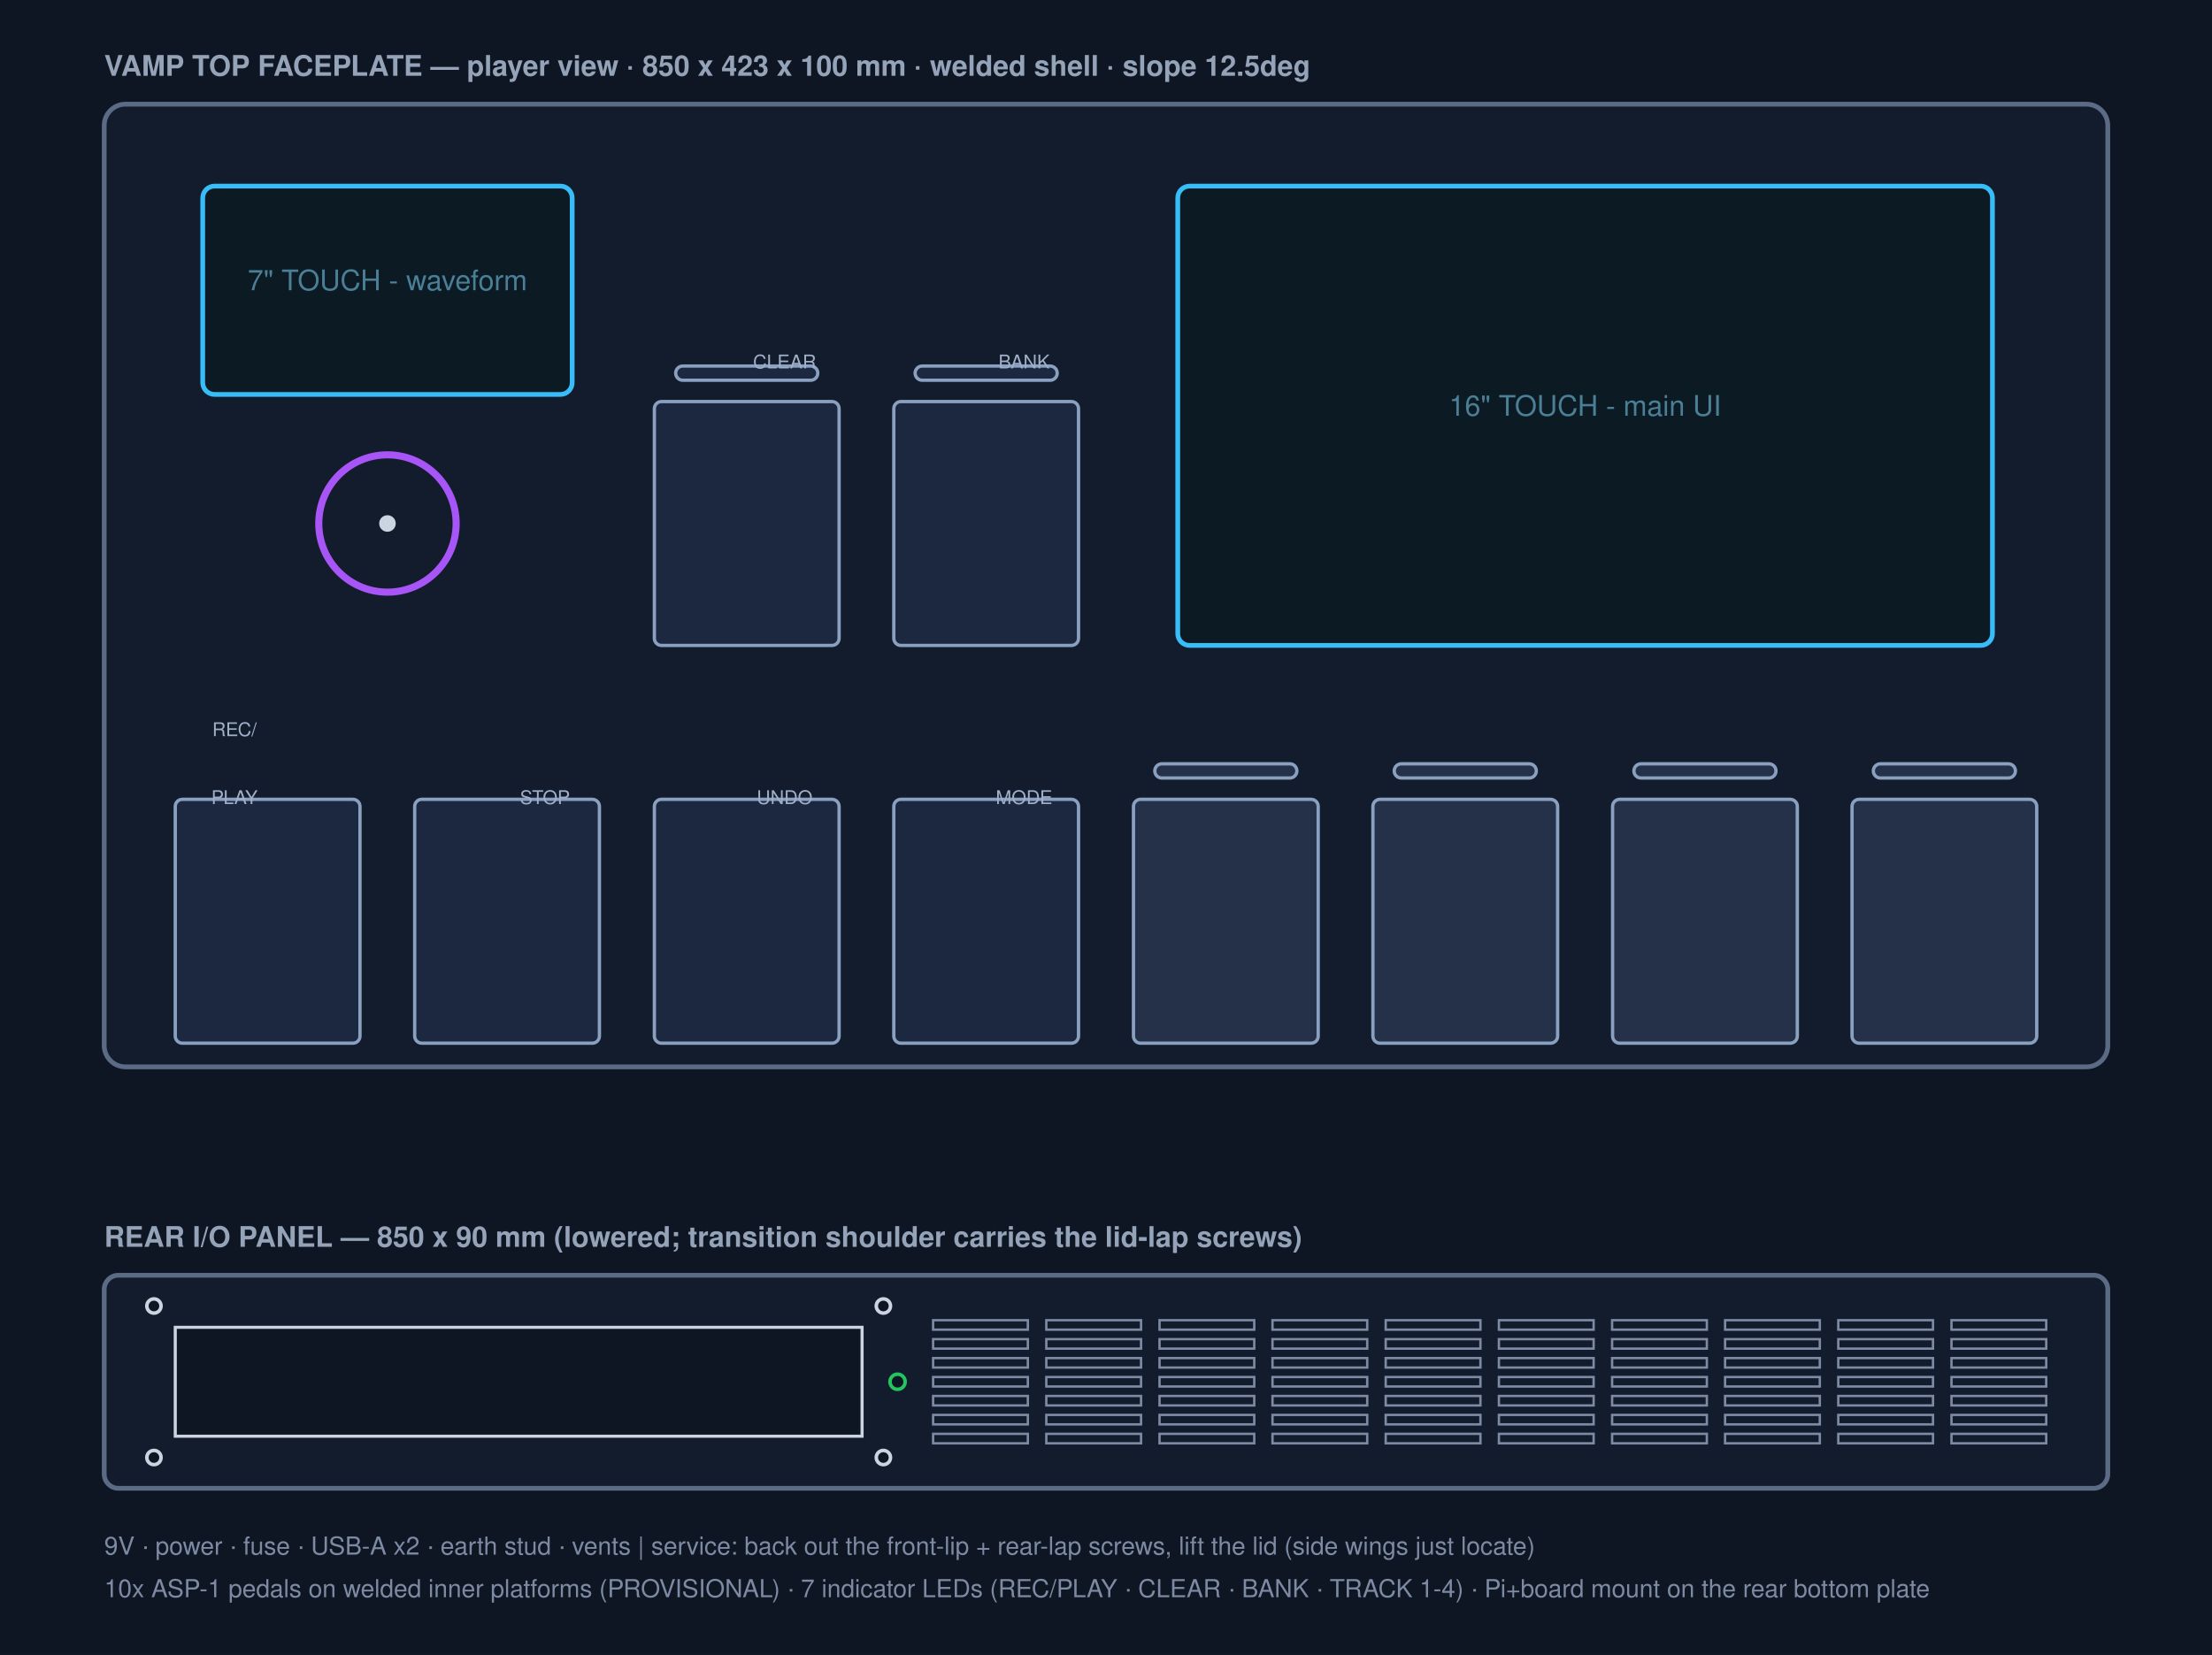
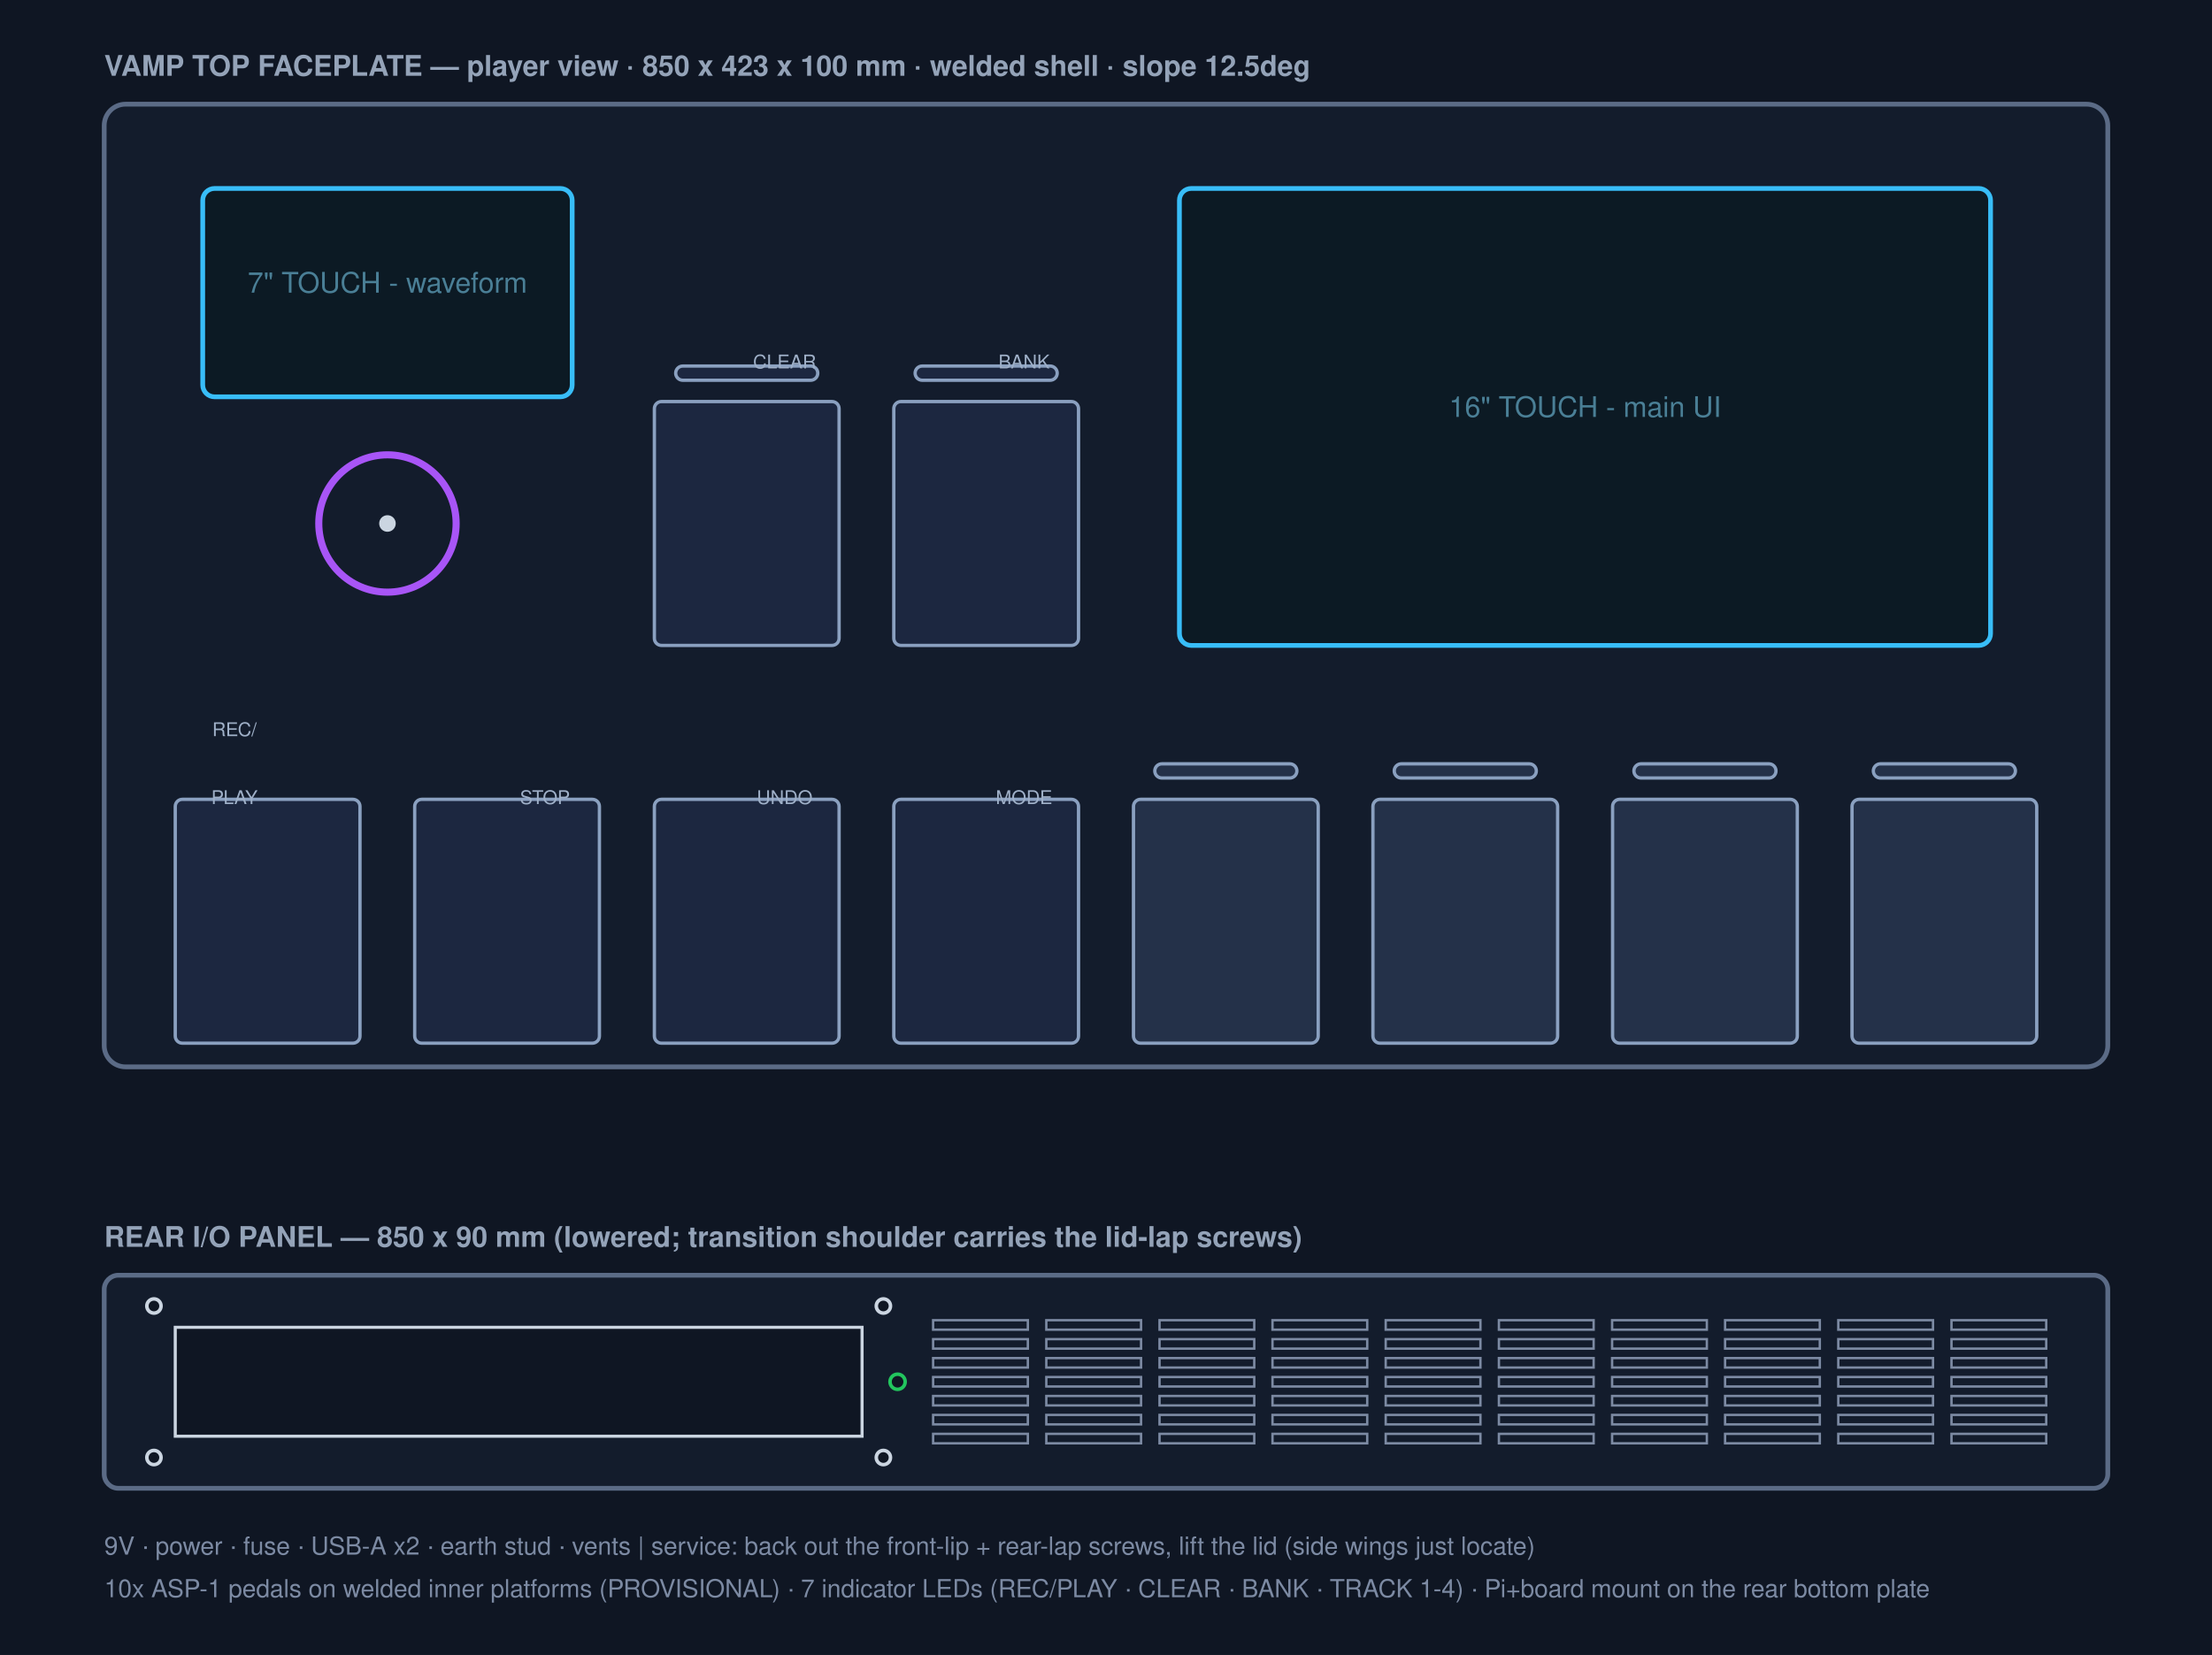
<svg xmlns="http://www.w3.org/2000/svg" viewBox="0 0 934 699" font-family="Helvetica,Arial,sans-serif">
  <rect width="934" height="699" fill="#0f1623" />
  <text x="44" y="32" fill="#94a3b8" font-size="12" font-weight="600">VAMP TOP FACEPLATE — player view · 850 x 423 x 100 mm · welded shell · slope 12.5deg</text>
  <rect x="44" y="44" width="846.0" height="406.6" rx="9" fill="#131c2c" stroke="#5b6b86" stroke-width="2" />
  <rect x="74.0" y="337.6" width="78.0" height="103.0" rx="3" fill="#1c2740" stroke="#8aa0c0" stroke-width="1.4" />
  <rect x="175.1" y="337.6" width="78.0" height="103.0" rx="3" fill="#1c2740" stroke="#8aa0c0" stroke-width="1.4" />
  <rect x="276.3" y="337.6" width="78.0" height="103.0" rx="3" fill="#1c2740" stroke="#8aa0c0" stroke-width="1.4" />
  <rect x="377.4" y="337.6" width="78.0" height="103.0" rx="3" fill="#1c2740" stroke="#8aa0c0" stroke-width="1.4" />
  <rect x="478.6" y="337.6" width="78.0" height="103.0" rx="3" fill="#243149" stroke="#8aa0c0" stroke-width="1.4" />
  <rect x="579.7" y="337.6" width="78.0" height="103.0" rx="3" fill="#243149" stroke="#8aa0c0" stroke-width="1.4" />
  <rect x="680.9" y="337.6" width="78.0" height="103.0" rx="3" fill="#243149" stroke="#8aa0c0" stroke-width="1.4" />
  <rect x="782.0" y="337.6" width="78.0" height="103.0" rx="3" fill="#243149" stroke="#8aa0c0" stroke-width="1.4" />
  <rect x="276.3" y="169.6" width="78.0" height="103.0" rx="3" fill="#1c2740" stroke="#8aa0c0" stroke-width="1.4" />
  <rect x="377.4" y="169.6" width="78.0" height="103.0" rx="3" fill="#1c2740" stroke="#8aa0c0" stroke-width="1.4" />
  <rect x="487.6" y="322.6" width="60.0" height="6.0" rx="3" fill="#243149" stroke="#8aa0c0" stroke-width="1.4" />
  <rect x="588.7" y="322.6" width="60.0" height="6.0" rx="3" fill="#243149" stroke="#8aa0c0" stroke-width="1.4" />
  <rect x="689.9" y="322.6" width="60.0" height="6.0" rx="3" fill="#243149" stroke="#8aa0c0" stroke-width="1.4" />
  <rect x="791.0" y="322.6" width="60.0" height="6.0" rx="3" fill="#243149" stroke="#8aa0c0" stroke-width="1.4" />
  <rect x="285.3" y="154.6" width="60.0" height="6.0" rx="3" fill="#1c2740" stroke="#8aa0c0" stroke-width="1.4" />
  <rect x="386.4" y="154.6" width="60.0" height="6.0" rx="3" fill="#1c2740" stroke="#8aa0c0" stroke-width="1.4" />
-   <rect x="85.6" y="78.6" width="156.0" height="88.0" rx="5" fill="#0c1a24" stroke="#38bdf8" stroke-width="2" />
-   <text x="163.6" y="122.6" fill="#4a7f96" font-size="12" text-anchor="middle">7" TOUCH - waveform</text>
-   <rect x="497.3" y="78.6" width="344.0" height="194.0" rx="5" fill="#0c1a24" stroke="#38bdf8" stroke-width="2" />
-   <text x="669.3" y="175.6" fill="#4a7f96" font-size="12" text-anchor="middle">16" TOUCH - main UI</text>
+   <rect x="85.6" y="79.6" width="156.0" height="88.0" rx="5" fill="#0c1a24" stroke="#38bdf8" stroke-width="2" />
+   <text x="163.6" y="123.6" fill="#4a7f96" font-size="12" text-anchor="middle">7" TOUCH - waveform</text>
+   <rect x="498.0" y="79.6" width="342.5" height="193.0" rx="5" fill="#0c1a24" stroke="#38bdf8" stroke-width="2" />
+   <text x="669.3" y="176.1" fill="#4a7f96" font-size="12" text-anchor="middle">16" TOUCH - main UI</text>
  <circle cx="163.6" cy="221.1" r="29.0" fill="none" stroke="#a855f7" stroke-width="3" />
  <circle cx="163.6" cy="221.1" r="3.5" fill="#cbd5e1" />
  <text x="99.0" y="310.9" fill="#9fb0c8" font-size="8" text-anchor="middle">REC/</text>
  <text x="99.0" y="339.6" fill="#9fb0c8" font-size="8" text-anchor="middle">PLAY</text>
  <text x="230.1" y="339.6" fill="#9fb0c8" font-size="8" text-anchor="middle">STOP</text>
  <text x="331.3" y="339.6" fill="#9fb0c8" font-size="8" text-anchor="middle">UNDO</text>
  <text x="432.4" y="339.6" fill="#9fb0c8" font-size="8" text-anchor="middle">MODE</text>
  <text x="331.3" y="155.6" fill="#9fb0c8" font-size="8" text-anchor="middle">CLEAR</text>
  <text x="432.4" y="155.6" fill="#9fb0c8" font-size="8" text-anchor="middle">BANK</text>
  <text x="44" y="526.6" fill="#94a3b8" font-size="12" font-weight="600">REAR I/O PANEL — 850 x 90 mm (lowered; transition shoulder carries the lid-lap screws)</text>
  <rect x="44" y="538.6" width="846.0" height="90.0" rx="6" fill="#131c2c" stroke="#5b6b86" stroke-width="2" />
  <rect x="74.0" y="560.6" width="290.0" height="46.0" fill="#0f1623" stroke="#cbd5e1" stroke-width="1.3" />
  <circle cx="65.0" cy="615.6" r="3.0" fill="#0f1623" stroke="#cbd5e1" stroke-width="1.5" />
  <circle cx="65.0" cy="551.6" r="3.0" fill="#0f1623" stroke="#cbd5e1" stroke-width="1.5" />
  <circle cx="373.0" cy="615.6" r="3.0" fill="#0f1623" stroke="#cbd5e1" stroke-width="1.5" />
  <circle cx="373.0" cy="551.6" r="3.0" fill="#0f1623" stroke="#cbd5e1" stroke-width="1.5" />
  <circle cx="379.0" cy="583.6" r="3.2" fill="#0f1623" stroke="#22c55e" stroke-width="1.5" />
  <rect x="394.0" y="605.6" width="40.0" height="4.0" fill="none" stroke="#7c8aa3" stroke-width="1" />
  <rect x="441.8" y="605.6" width="40.0" height="4.0" fill="none" stroke="#7c8aa3" stroke-width="1" />
  <rect x="489.6" y="605.6" width="40.0" height="4.0" fill="none" stroke="#7c8aa3" stroke-width="1" />
  <rect x="537.3" y="605.6" width="40.0" height="4.0" fill="none" stroke="#7c8aa3" stroke-width="1" />
  <rect x="585.1" y="605.6" width="40.0" height="4.0" fill="none" stroke="#7c8aa3" stroke-width="1" />
  <rect x="632.9" y="605.6" width="40.0" height="4.0" fill="none" stroke="#7c8aa3" stroke-width="1" />
  <rect x="680.7" y="605.6" width="40.0" height="4.0" fill="none" stroke="#7c8aa3" stroke-width="1" />
  <rect x="728.4" y="605.6" width="40.0" height="4.0" fill="none" stroke="#7c8aa3" stroke-width="1" />
  <rect x="776.2" y="605.6" width="40.0" height="4.0" fill="none" stroke="#7c8aa3" stroke-width="1" />
  <rect x="824.0" y="605.6" width="40.0" height="4.0" fill="none" stroke="#7c8aa3" stroke-width="1" />
  <rect x="394.0" y="597.6" width="40.0" height="4.0" fill="none" stroke="#7c8aa3" stroke-width="1" />
  <rect x="441.8" y="597.6" width="40.0" height="4.0" fill="none" stroke="#7c8aa3" stroke-width="1" />
  <rect x="489.6" y="597.6" width="40.0" height="4.0" fill="none" stroke="#7c8aa3" stroke-width="1" />
  <rect x="537.3" y="597.6" width="40.0" height="4.0" fill="none" stroke="#7c8aa3" stroke-width="1" />
  <rect x="585.1" y="597.6" width="40.0" height="4.0" fill="none" stroke="#7c8aa3" stroke-width="1" />
  <rect x="632.9" y="597.6" width="40.0" height="4.0" fill="none" stroke="#7c8aa3" stroke-width="1" />
  <rect x="680.7" y="597.6" width="40.0" height="4.0" fill="none" stroke="#7c8aa3" stroke-width="1" />
  <rect x="728.4" y="597.6" width="40.0" height="4.0" fill="none" stroke="#7c8aa3" stroke-width="1" />
  <rect x="776.2" y="597.6" width="40.0" height="4.0" fill="none" stroke="#7c8aa3" stroke-width="1" />
  <rect x="824.0" y="597.6" width="40.0" height="4.0" fill="none" stroke="#7c8aa3" stroke-width="1" />
  <rect x="394.0" y="589.6" width="40.0" height="4.0" fill="none" stroke="#7c8aa3" stroke-width="1" />
  <rect x="441.8" y="589.6" width="40.0" height="4.0" fill="none" stroke="#7c8aa3" stroke-width="1" />
  <rect x="489.6" y="589.6" width="40.0" height="4.0" fill="none" stroke="#7c8aa3" stroke-width="1" />
  <rect x="537.3" y="589.6" width="40.0" height="4.0" fill="none" stroke="#7c8aa3" stroke-width="1" />
  <rect x="585.1" y="589.6" width="40.0" height="4.0" fill="none" stroke="#7c8aa3" stroke-width="1" />
  <rect x="632.9" y="589.6" width="40.0" height="4.0" fill="none" stroke="#7c8aa3" stroke-width="1" />
  <rect x="680.7" y="589.6" width="40.0" height="4.0" fill="none" stroke="#7c8aa3" stroke-width="1" />
  <rect x="728.4" y="589.6" width="40.0" height="4.0" fill="none" stroke="#7c8aa3" stroke-width="1" />
  <rect x="776.2" y="589.6" width="40.0" height="4.0" fill="none" stroke="#7c8aa3" stroke-width="1" />
  <rect x="824.0" y="589.6" width="40.0" height="4.0" fill="none" stroke="#7c8aa3" stroke-width="1" />
  <rect x="394.0" y="581.6" width="40.0" height="4.0" fill="none" stroke="#7c8aa3" stroke-width="1" />
  <rect x="441.8" y="581.6" width="40.0" height="4.0" fill="none" stroke="#7c8aa3" stroke-width="1" />
  <rect x="489.6" y="581.6" width="40.0" height="4.0" fill="none" stroke="#7c8aa3" stroke-width="1" />
  <rect x="537.3" y="581.6" width="40.0" height="4.0" fill="none" stroke="#7c8aa3" stroke-width="1" />
  <rect x="585.1" y="581.6" width="40.0" height="4.0" fill="none" stroke="#7c8aa3" stroke-width="1" />
  <rect x="632.9" y="581.6" width="40.0" height="4.0" fill="none" stroke="#7c8aa3" stroke-width="1" />
  <rect x="680.7" y="581.6" width="40.0" height="4.0" fill="none" stroke="#7c8aa3" stroke-width="1" />
  <rect x="728.4" y="581.6" width="40.0" height="4.0" fill="none" stroke="#7c8aa3" stroke-width="1" />
  <rect x="776.2" y="581.6" width="40.0" height="4.0" fill="none" stroke="#7c8aa3" stroke-width="1" />
  <rect x="824.0" y="581.6" width="40.0" height="4.0" fill="none" stroke="#7c8aa3" stroke-width="1" />
  <rect x="394.0" y="573.6" width="40.0" height="4.0" fill="none" stroke="#7c8aa3" stroke-width="1" />
  <rect x="441.8" y="573.6" width="40.0" height="4.0" fill="none" stroke="#7c8aa3" stroke-width="1" />
  <rect x="489.6" y="573.6" width="40.0" height="4.0" fill="none" stroke="#7c8aa3" stroke-width="1" />
  <rect x="537.3" y="573.6" width="40.0" height="4.0" fill="none" stroke="#7c8aa3" stroke-width="1" />
  <rect x="585.1" y="573.6" width="40.0" height="4.0" fill="none" stroke="#7c8aa3" stroke-width="1" />
  <rect x="632.9" y="573.6" width="40.0" height="4.0" fill="none" stroke="#7c8aa3" stroke-width="1" />
  <rect x="680.7" y="573.6" width="40.0" height="4.0" fill="none" stroke="#7c8aa3" stroke-width="1" />
  <rect x="728.4" y="573.6" width="40.0" height="4.0" fill="none" stroke="#7c8aa3" stroke-width="1" />
  <rect x="776.2" y="573.6" width="40.0" height="4.0" fill="none" stroke="#7c8aa3" stroke-width="1" />
  <rect x="824.0" y="573.6" width="40.0" height="4.0" fill="none" stroke="#7c8aa3" stroke-width="1" />
  <rect x="394.0" y="565.6" width="40.0" height="4.0" fill="none" stroke="#7c8aa3" stroke-width="1" />
  <rect x="441.8" y="565.6" width="40.0" height="4.0" fill="none" stroke="#7c8aa3" stroke-width="1" />
  <rect x="489.6" y="565.6" width="40.0" height="4.0" fill="none" stroke="#7c8aa3" stroke-width="1" />
  <rect x="537.3" y="565.6" width="40.0" height="4.0" fill="none" stroke="#7c8aa3" stroke-width="1" />
  <rect x="585.1" y="565.6" width="40.0" height="4.0" fill="none" stroke="#7c8aa3" stroke-width="1" />
  <rect x="632.9" y="565.6" width="40.0" height="4.0" fill="none" stroke="#7c8aa3" stroke-width="1" />
  <rect x="680.7" y="565.6" width="40.0" height="4.0" fill="none" stroke="#7c8aa3" stroke-width="1" />
  <rect x="728.4" y="565.6" width="40.0" height="4.0" fill="none" stroke="#7c8aa3" stroke-width="1" />
  <rect x="776.2" y="565.6" width="40.0" height="4.0" fill="none" stroke="#7c8aa3" stroke-width="1" />
  <rect x="824.0" y="565.6" width="40.0" height="4.0" fill="none" stroke="#7c8aa3" stroke-width="1" />
  <rect x="394.0" y="557.6" width="40.0" height="4.0" fill="none" stroke="#7c8aa3" stroke-width="1" />
  <rect x="441.8" y="557.6" width="40.0" height="4.0" fill="none" stroke="#7c8aa3" stroke-width="1" />
  <rect x="489.6" y="557.6" width="40.0" height="4.0" fill="none" stroke="#7c8aa3" stroke-width="1" />
  <rect x="537.3" y="557.6" width="40.0" height="4.0" fill="none" stroke="#7c8aa3" stroke-width="1" />
  <rect x="585.1" y="557.6" width="40.0" height="4.0" fill="none" stroke="#7c8aa3" stroke-width="1" />
  <rect x="632.9" y="557.6" width="40.0" height="4.0" fill="none" stroke="#7c8aa3" stroke-width="1" />
  <rect x="680.7" y="557.6" width="40.0" height="4.0" fill="none" stroke="#7c8aa3" stroke-width="1" />
  <rect x="728.4" y="557.6" width="40.0" height="4.0" fill="none" stroke="#7c8aa3" stroke-width="1" />
  <rect x="776.2" y="557.6" width="40.0" height="4.0" fill="none" stroke="#7c8aa3" stroke-width="1" />
  <rect x="824.0" y="557.6" width="40.0" height="4.0" fill="none" stroke="#7c8aa3" stroke-width="1" />
  <text x="44" y="656.6" fill="#7c8aa3" font-size="10.5">9V · power · fuse · USB-A x2 · earth stud · vents   |   service: back out the front-lip + rear-lap screws, lift the lid (side wings just locate)</text>
  <text x="44" y="674.6" fill="#7c8aa3" font-size="10.5">10x ASP-1 pedals on welded inner platforms (PROVISIONAL) · 7 indicator LEDs (REC/PLAY · CLEAR · BANK · TRACK 1-4) · Pi+board mount on the rear bottom plate</text>
</svg>
